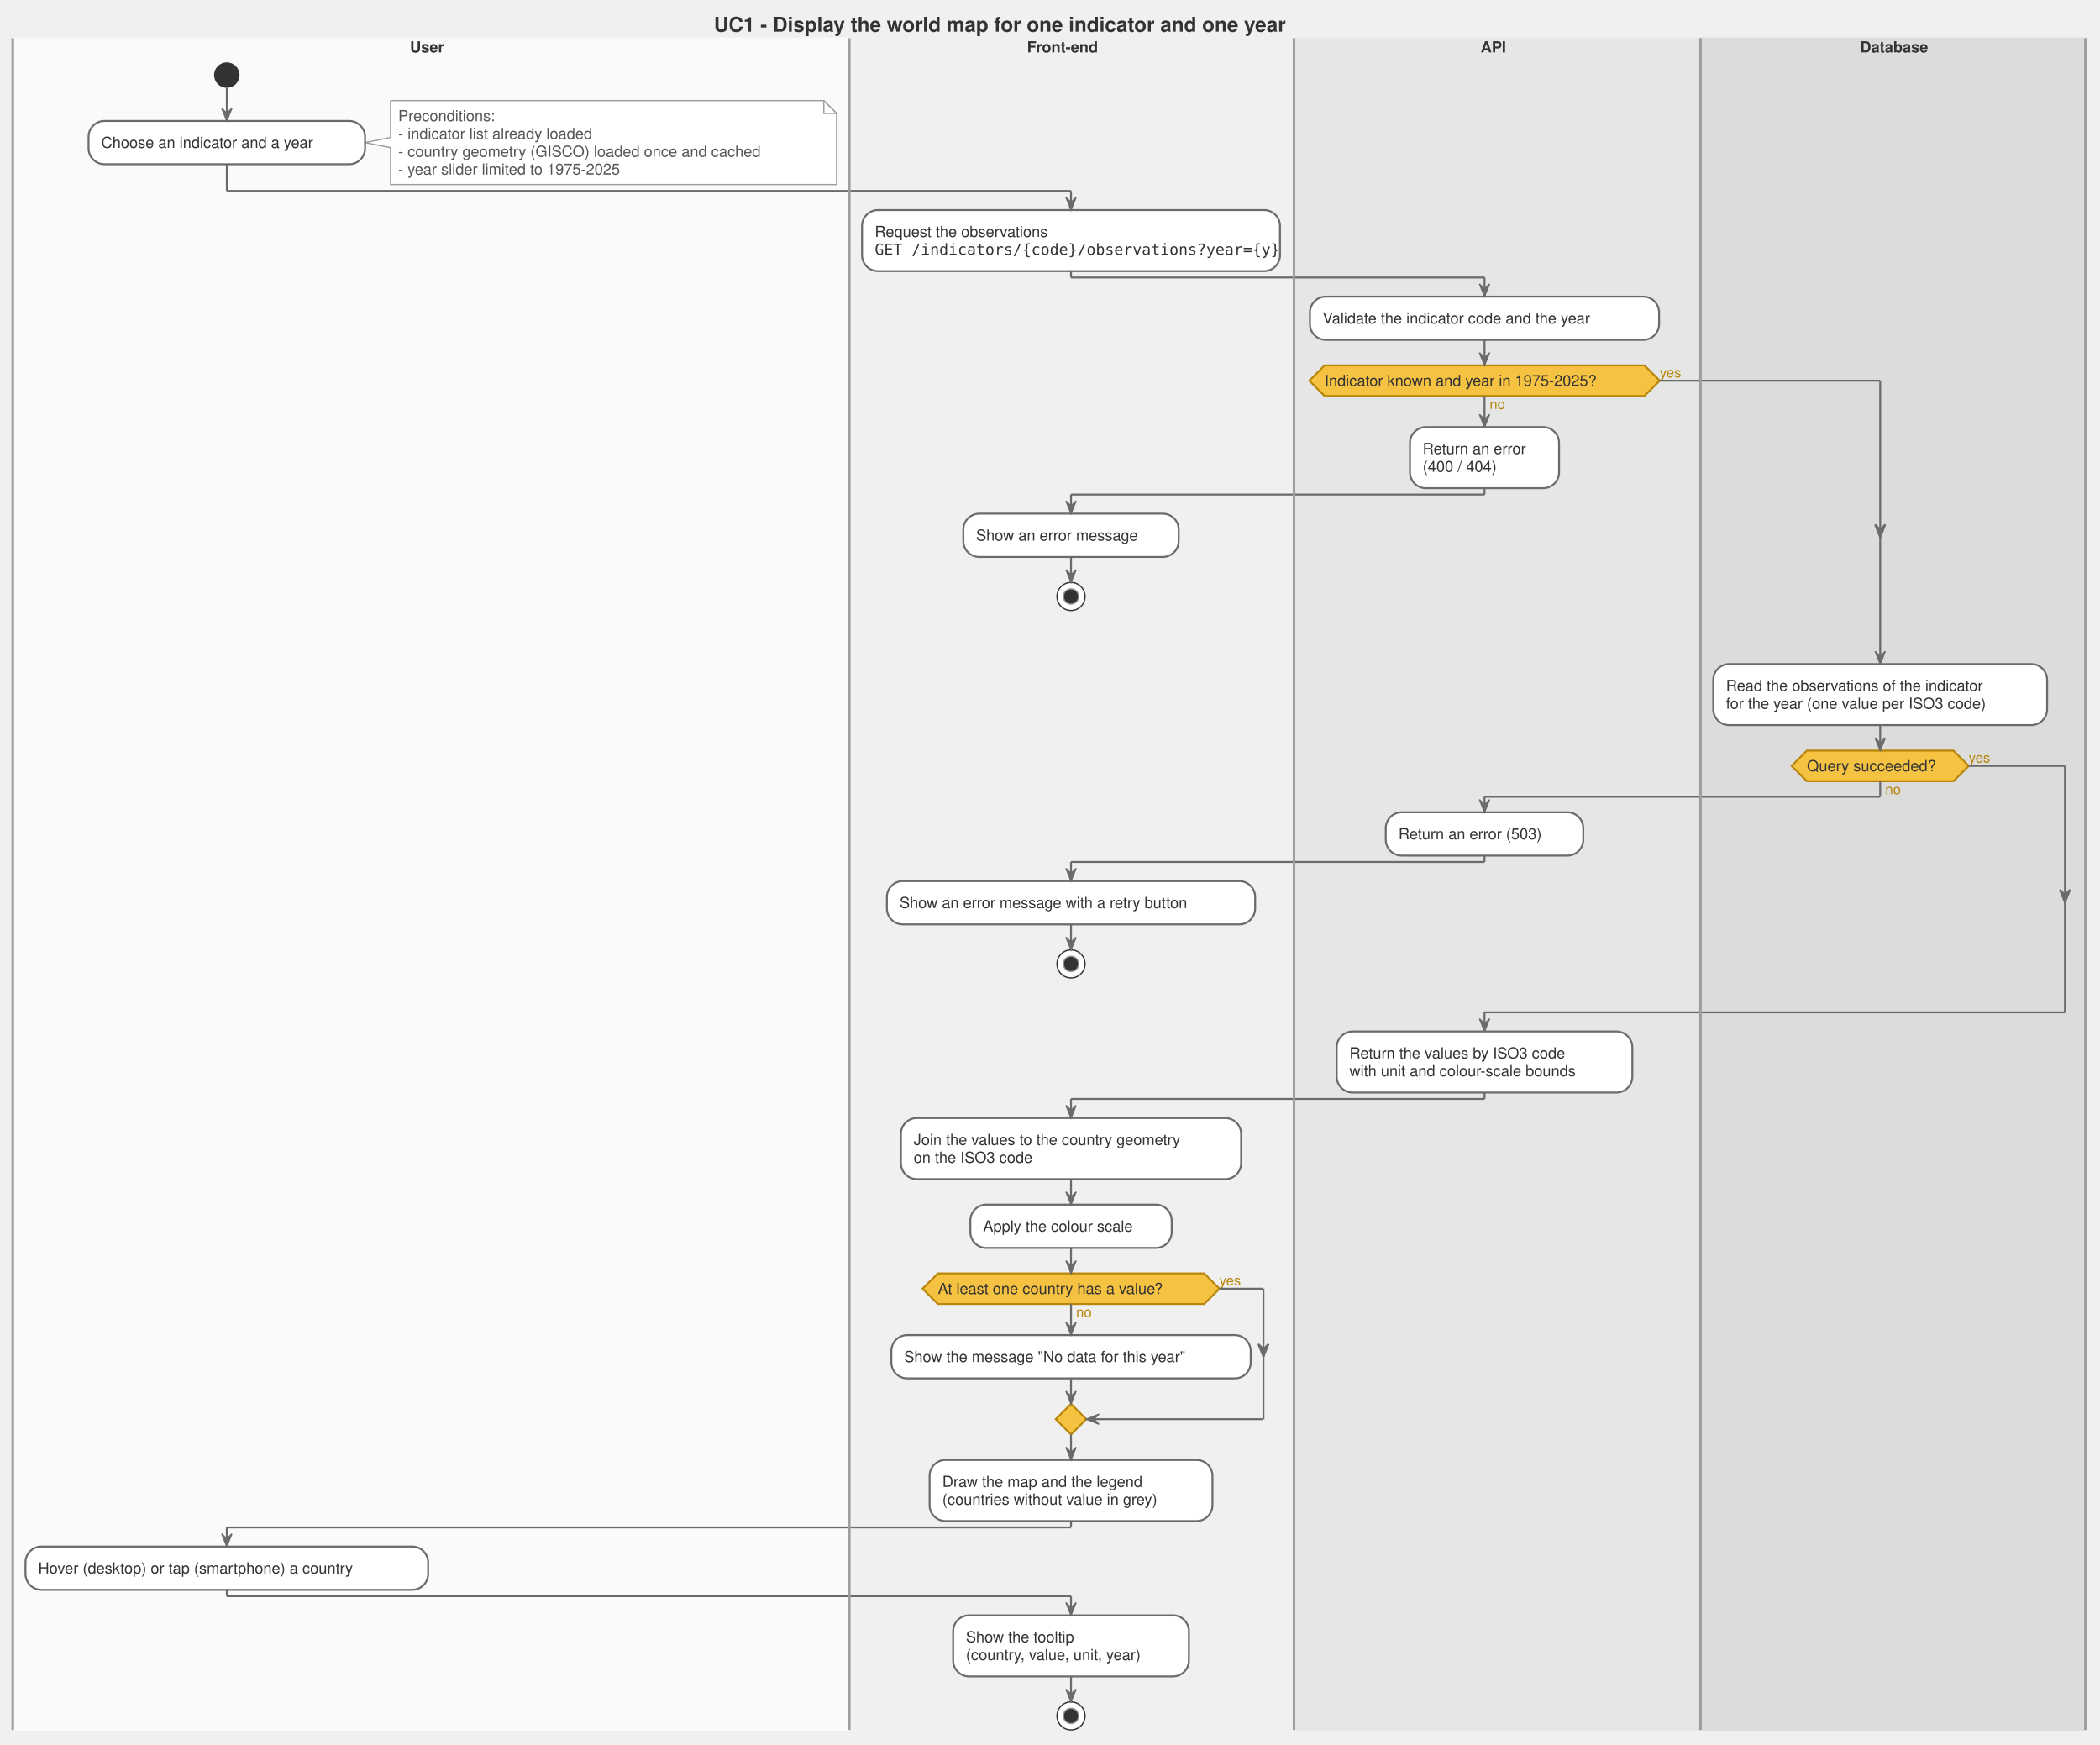
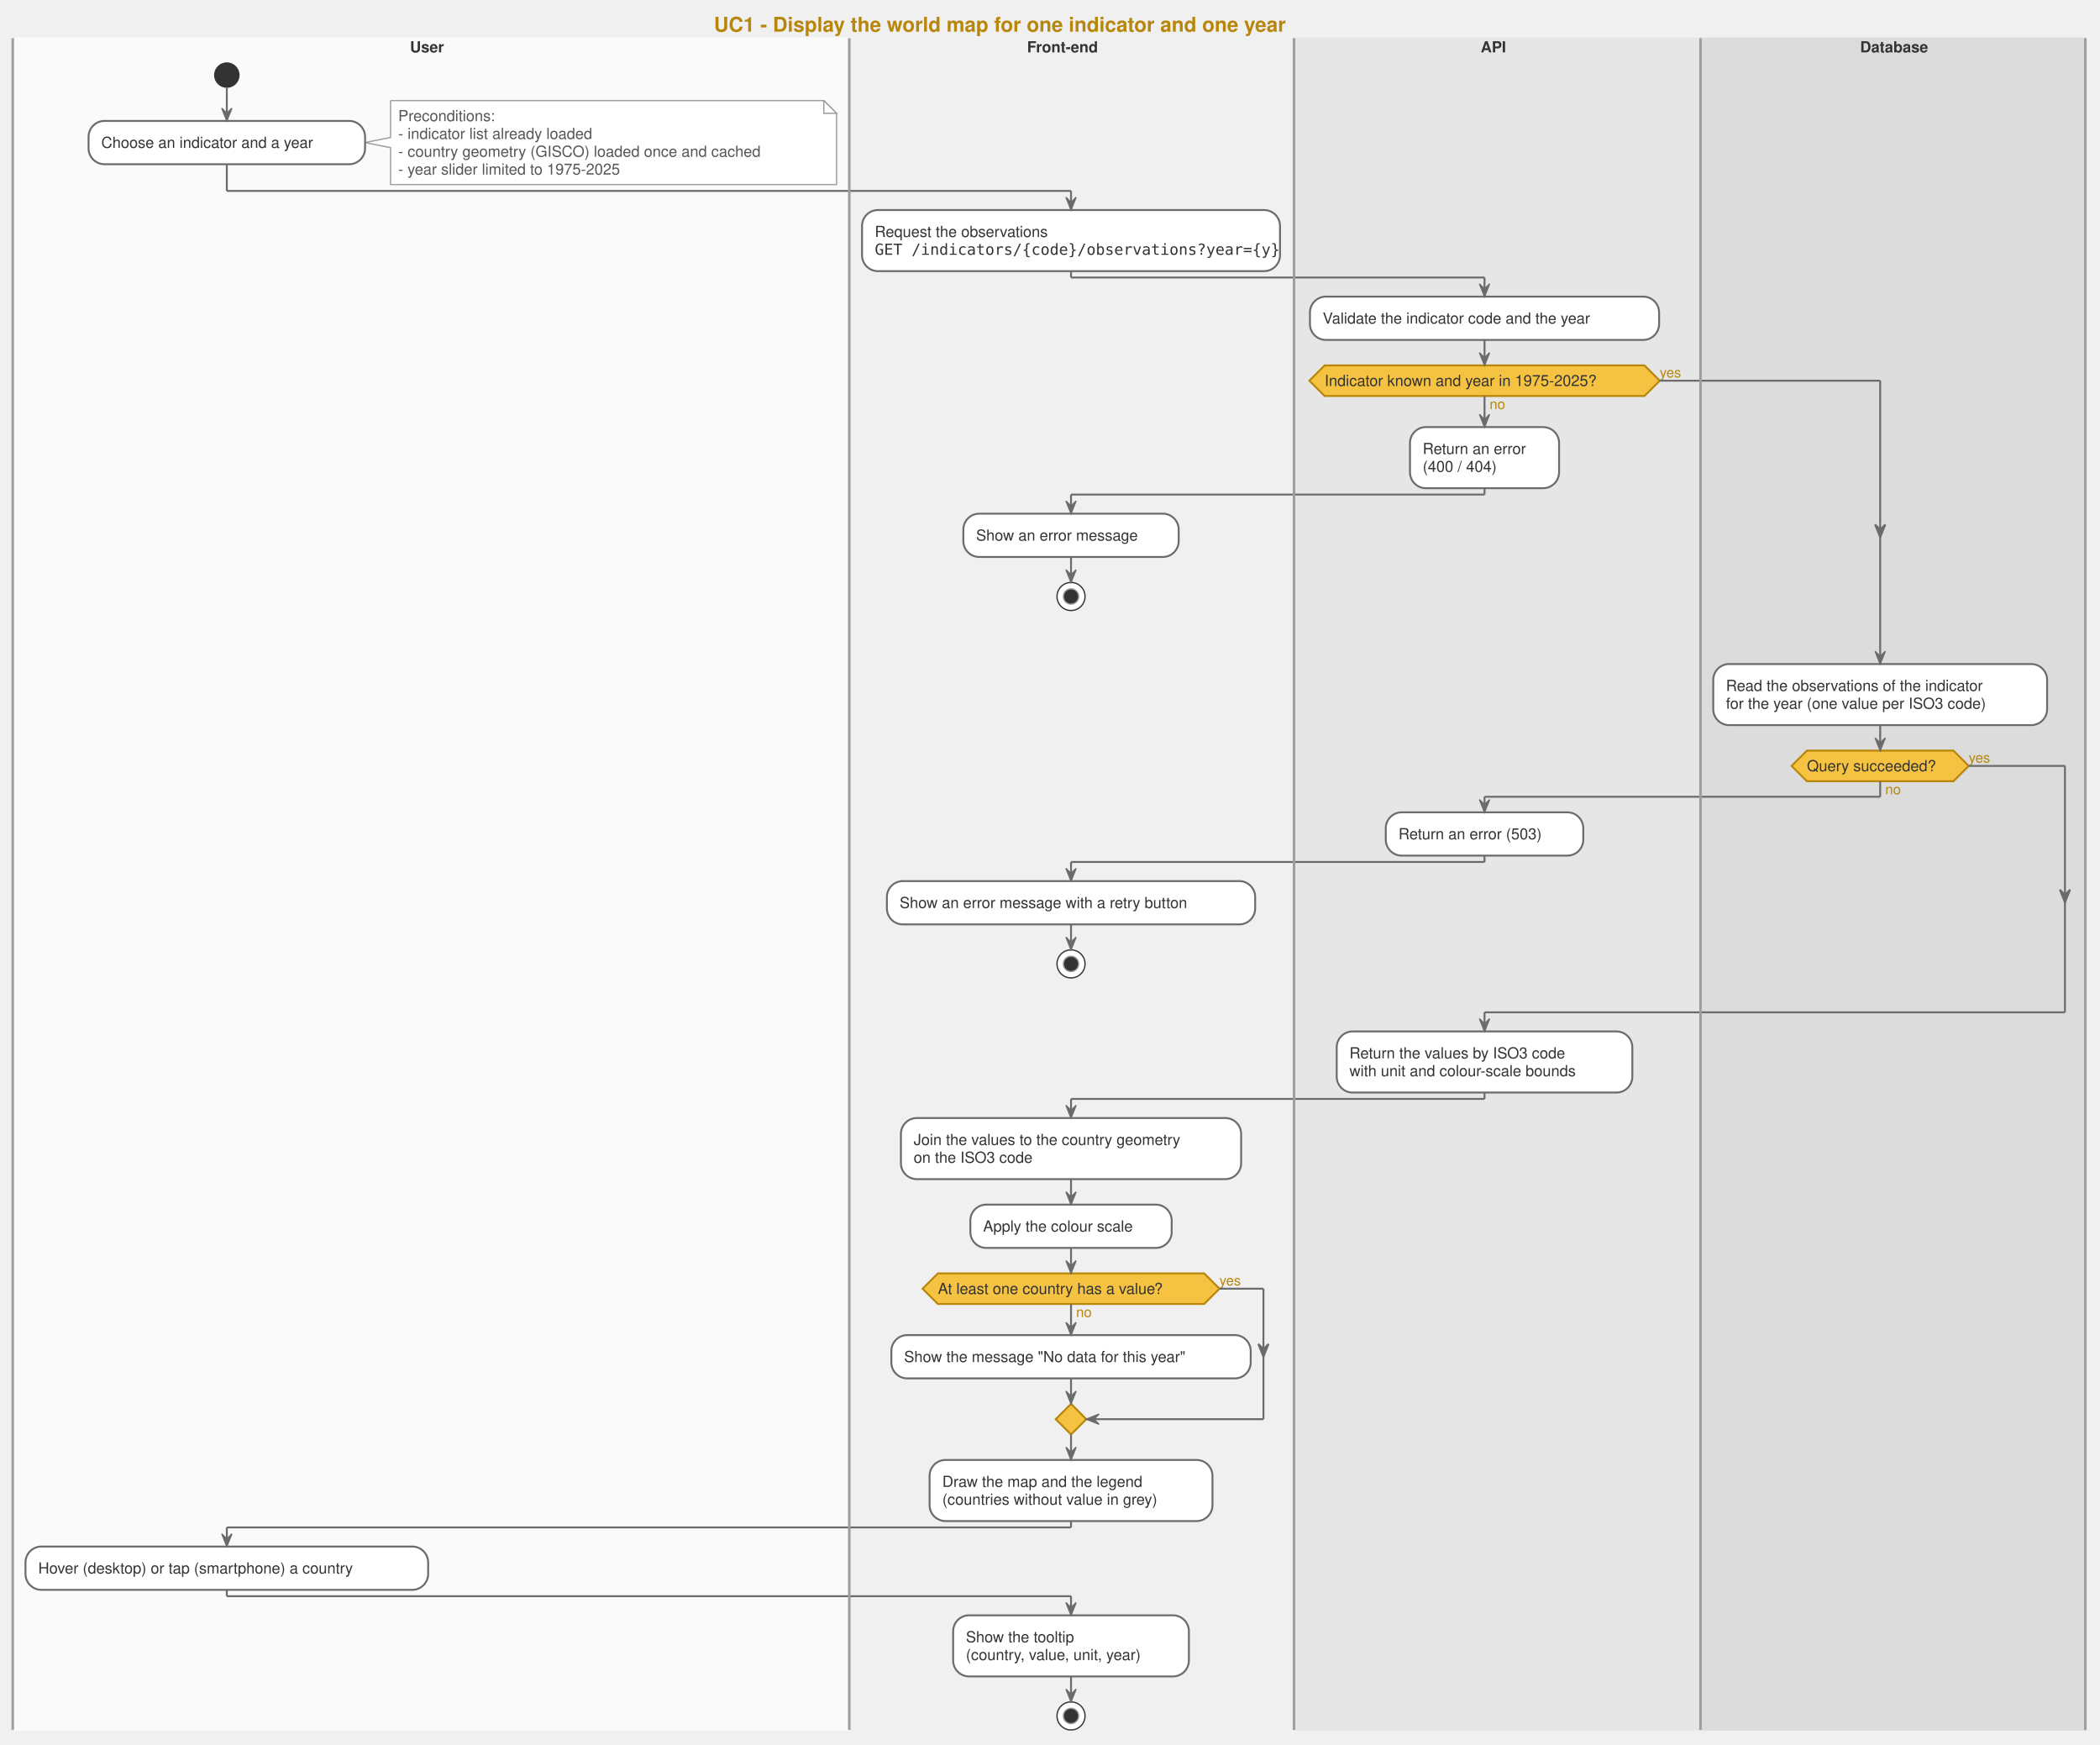
<svg xmlns="http://www.w3.org/2000/svg" contentScriptType="application/ecmascript" contentStyleType="text/css" height="1369px" preserveAspectRatio="none" style="width:1648px;height:1369px;" version="1.1" viewBox="0 0 1648 1369" width="1648px" zoomAndPan="magnify">
  <defs />
  <g>
-     <text fill="#333333" font-family="Helvetica" font-size="16" font-weight="bold" lengthAdjust="spacingAndGlyphs" textLength="526" x="560.25" y="24.852">UC1 - Display the world map for one indicator and one year</text>
+     <text fill="#B8860B" font-family="Helvetica" font-size="16" font-weight="bold" lengthAdjust="spacingAndGlyphs" textLength="526" x="560.25" y="24.852">UC1 - Display the world map for one indicator and one year</text>
    <rect fill="#FAFAFA" height="1327.395" style="stroke: #FAFAFA; stroke-width: 1.0;" width="656.5" x="10" y="29.955" />
    <ellipse cx="178" cy="58.924" fill="#333333" rx="10" ry="10" style="stroke: none; stroke-width: 1.0;" />
    <path d="M306.5,78.924 L306.5,107.861 L286.5,111.861 L306.5,115.861 L306.5,144.799 A0,0 0 0 0 306.5,144.799 L656.5,144.799 A0,0 0 0 0 656.5,144.799 L656.5,88.924 L646.5,78.924 L306.5,78.924 A0,0 0 0 0 306.5,78.924 " fill="#FFFFFF" style="stroke: #9E9E9E; stroke-width: 1.0;" />
    <path d="M646.5,78.924 L646.5,88.924 L656.5,88.924 L646.5,78.924 " fill="#FFFFFF" style="stroke: #9E9E9E; stroke-width: 1.0;" />
    <text fill="#555555" font-family="Helvetica" font-size="12" lengthAdjust="spacingAndGlyphs" textLength="90" x="312.5" y="95.062">Preconditions:</text>
    <text fill="#555555" font-family="Helvetica" font-size="12" lengthAdjust="spacingAndGlyphs" textLength="182" x="312.5" y="109.031">- indicator list already loaded</text>
    <text fill="#555555" font-family="Helvetica" font-size="12" lengthAdjust="spacingAndGlyphs" textLength="329" x="312.5" y="123">- country geometry (GISCO) loaded once and cached</text>
    <text fill="#555555" font-family="Helvetica" font-size="12" lengthAdjust="spacingAndGlyphs" textLength="207" x="312.5" y="136.969">- year slider limited to 1975-2025</text>
    <rect fill="#FFFFFF" height="33.969" rx="12.5" ry="12.5" style="stroke: #6B6B6B; stroke-width: 1.5;" width="217" x="69.5" y="94.877" />
    <text fill="#333333" font-family="Helvetica" font-size="12" lengthAdjust="spacingAndGlyphs" textLength="197" x="79.5" y="116.016">Choose an indicator and a year</text>
    <rect fill="#FFFFFF" height="33.969" rx="12.5" ry="12.5" style="stroke: #6B6B6B; stroke-width: 1.5;" width="316" x="20" y="1213.443" />
    <text fill="#333333" font-family="Helvetica" font-size="12" lengthAdjust="spacingAndGlyphs" textLength="296" x="30" y="1234.582">Hover (desktop) or tap (smartphone) a country</text>
    <rect fill="#F0F0F0" height="1327.395" style="stroke: #F0F0F0; stroke-width: 1.0;" width="349" x="666.5" y="29.955" />
    <rect fill="#FFFFFF" height="47.938" rx="12.5" ry="12.5" style="stroke: #6B6B6B; stroke-width: 1.5;" width="328" x="676.5" y="164.799" />
    <text fill="#333333" font-family="Helvetica" font-size="12" lengthAdjust="spacingAndGlyphs" textLength="162" x="686.5" y="185.938">Request the observations</text>
    <text fill="#333333" font-family="monospace" font-size="12" lengthAdjust="spacingAndGlyphs" textLength="308" x="686.5" y="199.906">GET /indicators/{code}/observations?year={y}</text>
    <rect fill="#FFFFFF" height="33.969" rx="12.5" ry="12.5" style="stroke: #6B6B6B; stroke-width: 1.5;" width="169" x="756" y="403.045" />
    <text fill="#333333" font-family="Helvetica" font-size="12" lengthAdjust="spacingAndGlyphs" textLength="149" x="766" y="424.184">Show an error message</text>
    <ellipse cx="840.5" cy="468.014" fill="#FFFFFF" rx="11" ry="11" style="stroke: #333333; stroke-width: 1.0;" />
    <ellipse cx="840.5" cy="468.014" fill="#333333" rx="6" ry="6" style="stroke: #999999; stroke-width: 1.0;" />
    <rect fill="#FFFFFF" height="33.969" rx="12.5" ry="12.5" style="stroke: #6B6B6B; stroke-width: 1.5;" width="289" x="696" y="691.322" />
    <text fill="#333333" font-family="Helvetica" font-size="12" lengthAdjust="spacingAndGlyphs" textLength="269" x="706" y="712.461">Show an error message with a retry button</text>
    <ellipse cx="840.5" cy="756.291" fill="#FFFFFF" rx="11" ry="11" style="stroke: #333333; stroke-width: 1.0;" />
    <ellipse cx="840.5" cy="756.291" fill="#333333" rx="6" ry="6" style="stroke: #999999; stroke-width: 1.0;" />
    <rect fill="#FFFFFF" height="47.938" rx="12.5" ry="12.5" style="stroke: #6B6B6B; stroke-width: 1.5;" width="267" x="707" y="877.229" />
    <text fill="#333333" font-family="Helvetica" font-size="12" lengthAdjust="spacingAndGlyphs" textLength="247" x="717" y="898.367">Join the values to the country geometry</text>
    <text fill="#333333" font-family="Helvetica" font-size="12" lengthAdjust="spacingAndGlyphs" textLength="108" x="717" y="912.336">on the ISO3 code</text>
    <rect fill="#FFFFFF" height="33.969" rx="12.5" ry="12.5" style="stroke: #6B6B6B; stroke-width: 1.5;" width="158" x="761.5" y="945.166" />
    <text fill="#333333" font-family="Helvetica" font-size="12" lengthAdjust="spacingAndGlyphs" textLength="138" x="771.5" y="966.305">Apply the colour scale</text>
    <rect fill="#FFFFFF" height="33.969" rx="12.5" ry="12.5" style="stroke: #6B6B6B; stroke-width: 1.5;" width="282" x="699.5" y="1047.537" />
    <text fill="#333333" font-family="Helvetica" font-size="12" lengthAdjust="spacingAndGlyphs" textLength="262" x="709.5" y="1068.676">Show the message "No data for this year"</text>
    <polygon fill="#F5C242" points="736,999.135,945,999.135,957,1011.135,945,1023.135,736,1023.135,724,1011.135,736,999.135" style="stroke: #B8860B; stroke-width: 1.5;" />
    <text fill="#B8860B" font-family="Helvetica" font-size="11" lengthAdjust="spacingAndGlyphs" textLength="14" x="844.5" y="1033.345">no</text>
    <text fill="#333333" font-family="Helvetica" font-size="12" lengthAdjust="spacingAndGlyphs" textLength="209" x="736" y="1015.289">At least one country has a value?</text>
    <text fill="#B8860B" font-family="Helvetica" font-size="11" lengthAdjust="spacingAndGlyphs" textLength="20" x="957" y="1008.54">yes</text>
    <polygon fill="#F5C242" points="840.5,1101.506,852.5,1113.506,840.5,1125.506,828.5,1113.506,840.5,1101.506" style="stroke: #B8860B; stroke-width: 1.5;" />
    <rect fill="#FFFFFF" height="47.938" rx="12.5" ry="12.5" style="stroke: #6B6B6B; stroke-width: 1.5;" width="222" x="729.5" y="1145.506" />
    <text fill="#333333" font-family="Helvetica" font-size="12" lengthAdjust="spacingAndGlyphs" textLength="187" x="739.5" y="1166.645">Draw the map and the legend</text>
    <text fill="#333333" font-family="Helvetica" font-size="12" lengthAdjust="spacingAndGlyphs" textLength="202" x="739.5" y="1180.613">(countries without value in grey)</text>
    <rect fill="#FFFFFF" height="47.938" rx="12.5" ry="12.5" style="stroke: #6B6B6B; stroke-width: 1.5;" width="185" x="748" y="1267.412" />
    <text fill="#333333" font-family="Helvetica" font-size="12" lengthAdjust="spacingAndGlyphs" textLength="102" x="758" y="1288.551">Show the tooltip</text>
    <text fill="#333333" font-family="Helvetica" font-size="12" lengthAdjust="spacingAndGlyphs" textLength="165" x="758" y="1302.52">(country, value, unit, year)</text>
    <ellipse cx="840.5" cy="1346.35" fill="#FFFFFF" rx="11" ry="11" style="stroke: #333333; stroke-width: 1.0;" />
    <ellipse cx="840.5" cy="1346.35" fill="#333333" rx="6" ry="6" style="stroke: #999999; stroke-width: 1.0;" />
    <rect fill="#E6E6E6" height="1327.395" style="stroke: #E6E6E6; stroke-width: 1.0;" width="319" x="1015.5" y="29.955" />
    <rect fill="#FFFFFF" height="33.969" rx="12.5" ry="12.5" style="stroke: #6B6B6B; stroke-width: 1.5;" width="274" x="1028" y="232.736" />
    <text fill="#333333" font-family="Helvetica" font-size="12" lengthAdjust="spacingAndGlyphs" textLength="254" x="1038" y="253.875">Validate the indicator code and the year</text>
    <rect fill="#FFFFFF" height="47.938" rx="12.5" ry="12.5" style="stroke: #6B6B6B; stroke-width: 1.5;" width="117" x="1106.5" y="335.107" />
    <text fill="#333333" font-family="Helvetica" font-size="12" lengthAdjust="spacingAndGlyphs" textLength="97" x="1116.5" y="356.246">Return an error</text>
    <text fill="#333333" font-family="Helvetica" font-size="12" lengthAdjust="spacingAndGlyphs" textLength="70" x="1116.5" y="370.215">(400 / 404)</text>
    <polygon fill="#F5C242" points="1039.5,286.705,1290.5,286.705,1302.5,298.705,1290.5,310.705,1039.5,310.705,1027.5,298.705,1039.5,286.705" style="stroke: #B8860B; stroke-width: 1.5;" />
    <text fill="#B8860B" font-family="Helvetica" font-size="11" lengthAdjust="spacingAndGlyphs" textLength="14" x="1169" y="320.916">no</text>
    <text fill="#333333" font-family="Helvetica" font-size="12" lengthAdjust="spacingAndGlyphs" textLength="251" x="1039.5" y="302.859">Indicator known and year in 1975-2025?</text>
    <text fill="#B8860B" font-family="Helvetica" font-size="11" lengthAdjust="spacingAndGlyphs" textLength="20" x="1302.5" y="296.111">yes</text>
    <rect fill="#FFFFFF" height="33.969" rx="12.5" ry="12.5" style="stroke: #6B6B6B; stroke-width: 1.5;" width="155" x="1087.5" y="637.354" />
    <text fill="#333333" font-family="Helvetica" font-size="12" lengthAdjust="spacingAndGlyphs" textLength="135" x="1097.5" y="658.492">Return an error (503)</text>
    <rect fill="#FFFFFF" height="47.938" rx="12.5" ry="12.5" style="stroke: #6B6B6B; stroke-width: 1.5;" width="232" x="1049" y="809.291" />
    <text fill="#333333" font-family="Helvetica" font-size="12" lengthAdjust="spacingAndGlyphs" textLength="196" x="1059" y="830.43">Return the values by ISO3 code</text>
    <text fill="#333333" font-family="Helvetica" font-size="12" lengthAdjust="spacingAndGlyphs" textLength="212" x="1059" y="844.398">with unit and colour-scale bounds</text>
    <rect fill="#DCDCDC" height="1327.395" style="stroke: #DCDCDC; stroke-width: 1.0;" width="302" x="1334.5" y="29.955" />
    <rect fill="#FFFFFF" height="47.938" rx="12.5" ry="12.5" style="stroke: #6B6B6B; stroke-width: 1.5;" width="262" x="1344.5" y="521.014" />
    <text fill="#333333" font-family="Helvetica" font-size="12" lengthAdjust="spacingAndGlyphs" textLength="242" x="1354.5" y="542.152">Read the observations of the indicator</text>
    <text fill="#333333" font-family="Helvetica" font-size="12" lengthAdjust="spacingAndGlyphs" textLength="240" x="1354.5" y="556.121">for the year (one value per ISO3 code)</text>
    <polygon fill="#F5C242" points="1418,588.951,1533,588.951,1545,600.951,1533,612.951,1418,612.951,1406,600.951,1418,588.951" style="stroke: #B8860B; stroke-width: 1.5;" />
    <text fill="#B8860B" font-family="Helvetica" font-size="11" lengthAdjust="spacingAndGlyphs" textLength="14" x="1479.5" y="623.162">no</text>
    <text fill="#333333" font-family="Helvetica" font-size="12" lengthAdjust="spacingAndGlyphs" textLength="115" x="1418" y="605.106">Query succeeded?</text>
    <text fill="#B8860B" font-family="Helvetica" font-size="11" lengthAdjust="spacingAndGlyphs" textLength="20" x="1545" y="598.357">yes</text>
    <line style="stroke: #6B6B6B; stroke-width: 1.5;" x1="178" x2="178" y1="68.924" y2="94.877" />
    <polygon fill="#6B6B6B" points="174,84.877,178,94.877,182,84.877,178,88.877" style="stroke: #6B6B6B; stroke-width: 1.0;" />
    <line style="stroke: #6B6B6B; stroke-width: 1.5;" x1="840.5" x2="840.5" y1="437.014" y2="457.014" />
    <polygon fill="#6B6B6B" points="836.5,447.014,840.5,457.014,844.5,447.014,840.5,451.014" style="stroke: #6B6B6B; stroke-width: 1.0;" />
    <line style="stroke: #6B6B6B; stroke-width: 1.5;" x1="840.5" x2="840.5" y1="725.291" y2="745.291" />
    <polygon fill="#6B6B6B" points="836.5,735.291,840.5,745.291,844.5,735.291,840.5,739.291" style="stroke: #6B6B6B; stroke-width: 1.0;" />
    <line style="stroke: #6B6B6B; stroke-width: 1.5;" x1="840.5" x2="840.5" y1="925.166" y2="945.166" />
    <polygon fill="#6B6B6B" points="836.5,935.166,840.5,945.166,844.5,935.166,840.5,939.166" style="stroke: #6B6B6B; stroke-width: 1.0;" />
    <line style="stroke: #6B6B6B; stroke-width: 1.5;" x1="840.5" x2="840.5" y1="1023.135" y2="1047.537" />
    <polygon fill="#6B6B6B" points="836.5,1037.537,840.5,1047.537,844.5,1037.537,840.5,1041.537" style="stroke: #6B6B6B; stroke-width: 1.0;" />
    <line style="stroke: #6B6B6B; stroke-width: 1.5;" x1="957" x2="991.5" y1="1011.135" y2="1011.135" />
    <polygon fill="#6B6B6B" points="987.5,1054.522,991.5,1064.522,995.5,1054.522,991.5,1058.522" style="stroke: #6B6B6B; stroke-width: 1.5;" />
    <line style="stroke: #6B6B6B; stroke-width: 1.5;" x1="991.5" x2="991.5" y1="1011.135" y2="1113.506" />
    <line style="stroke: #6B6B6B; stroke-width: 1.5;" x1="991.5" x2="852.5" y1="1113.506" y2="1113.506" />
    <polygon fill="#6B6B6B" points="862.5,1109.506,852.5,1113.506,862.5,1117.506,858.5,1113.506" style="stroke: #6B6B6B; stroke-width: 1.0;" />
    <line style="stroke: #6B6B6B; stroke-width: 1.5;" x1="840.5" x2="840.5" y1="1081.506" y2="1101.506" />
    <polygon fill="#6B6B6B" points="836.5,1091.506,840.5,1101.506,844.5,1091.506,840.5,1095.506" style="stroke: #6B6B6B; stroke-width: 1.0;" />
    <line style="stroke: #6B6B6B; stroke-width: 1.5;" x1="840.5" x2="840.5" y1="979.135" y2="999.135" />
    <polygon fill="#6B6B6B" points="836.5,989.135,840.5,999.135,844.5,989.135,840.5,993.135" style="stroke: #6B6B6B; stroke-width: 1.0;" />
    <line style="stroke: #6B6B6B; stroke-width: 1.5;" x1="840.5" x2="840.5" y1="1125.506" y2="1145.506" />
    <polygon fill="#6B6B6B" points="836.5,1135.506,840.5,1145.506,844.5,1135.506,840.5,1139.506" style="stroke: #6B6B6B; stroke-width: 1.0;" />
    <line style="stroke: #6B6B6B; stroke-width: 1.5;" x1="840.5" x2="840.5" y1="1315.35" y2="1335.35" />
    <polygon fill="#6B6B6B" points="836.5,1325.35,840.5,1335.35,844.5,1325.35,840.5,1329.35" style="stroke: #6B6B6B; stroke-width: 1.0;" />
    <line style="stroke: #6B6B6B; stroke-width: 1.5;" x1="1165" x2="1165" y1="310.705" y2="335.107" />
    <polygon fill="#6B6B6B" points="1161,325.107,1165,335.107,1169,325.107,1165,329.107" style="stroke: #6B6B6B; stroke-width: 1.0;" />
    <line style="stroke: #6B6B6B; stroke-width: 1.5;" x1="1302.5" x2="1475.5" y1="298.705" y2="298.705" />
    <polygon fill="#6B6B6B" points="1471.5,411.56,1475.5,421.56,1479.5,411.56,1475.5,415.56" style="stroke: #6B6B6B; stroke-width: 1.5;" />
    <line style="stroke: #6B6B6B; stroke-width: 1.5;" x1="1475.5" x2="1475.5" y1="298.705" y2="521.014" />
    <polygon fill="#6B6B6B" points="1471.5,511.014,1475.5,521.014,1479.5,511.014,1475.5,515.014" style="stroke: #6B6B6B; stroke-width: 1.0;" />
    <line style="stroke: #6B6B6B; stroke-width: 1.5;" x1="1165" x2="1165" y1="266.705" y2="286.705" />
    <polygon fill="#6B6B6B" points="1161,276.705,1165,286.705,1169,276.705,1165,280.705" style="stroke: #6B6B6B; stroke-width: 1.0;" />
    <line style="stroke: #6B6B6B; stroke-width: 1.5;" x1="1545" x2="1620.5" y1="600.951" y2="600.951" />
    <polygon fill="#6B6B6B" points="1616.5,698.072,1620.5,708.072,1624.5,698.072,1620.5,702.072" style="stroke: #6B6B6B; stroke-width: 1.5;" />
    <line style="stroke: #6B6B6B; stroke-width: 1.5;" x1="1620.5" x2="1620.5" y1="600.951" y2="794.291" />
    <line style="stroke: #6B6B6B; stroke-width: 1.5;" x1="1620.5" x2="1165" y1="794.291" y2="794.291" />
    <line style="stroke: #6B6B6B; stroke-width: 1.5;" x1="1165" x2="1165" y1="794.291" y2="809.291" />
    <polygon fill="#6B6B6B" points="1161,799.291,1165,809.291,1169,799.291,1165,803.291" style="stroke: #6B6B6B; stroke-width: 1.0;" />
    <line style="stroke: #6B6B6B; stroke-width: 1.5;" x1="1475.5" x2="1475.5" y1="568.951" y2="588.951" />
    <polygon fill="#6B6B6B" points="1471.5,578.951,1475.5,588.951,1479.5,578.951,1475.5,582.951" style="stroke: #6B6B6B; stroke-width: 1.0;" />
    <line style="stroke: #6B6B6B; stroke-width: 1.5;" x1="178" x2="178" y1="128.846" y2="149.799" />
    <line style="stroke: #6B6B6B; stroke-width: 1.5;" x1="178" x2="840.5" y1="149.799" y2="149.799" />
    <line style="stroke: #6B6B6B; stroke-width: 1.5;" x1="840.5" x2="840.5" y1="149.799" y2="164.799" />
    <polygon fill="#6B6B6B" points="836.5,154.799,840.5,164.799,844.5,154.799,840.5,158.799" style="stroke: #6B6B6B; stroke-width: 1.0;" />
    <line style="stroke: #6B6B6B; stroke-width: 1.5;" x1="840.5" x2="840.5" y1="212.736" y2="217.736" />
    <line style="stroke: #6B6B6B; stroke-width: 1.5;" x1="840.5" x2="1165" y1="217.736" y2="217.736" />
    <line style="stroke: #6B6B6B; stroke-width: 1.5;" x1="1165" x2="1165" y1="217.736" y2="232.736" />
    <polygon fill="#6B6B6B" points="1161,222.736,1165,232.736,1169,222.736,1165,226.736" style="stroke: #6B6B6B; stroke-width: 1.0;" />
    <line style="stroke: #6B6B6B; stroke-width: 1.5;" x1="1165" x2="1165" y1="383.045" y2="388.045" />
    <line style="stroke: #6B6B6B; stroke-width: 1.5;" x1="1165" x2="840.5" y1="388.045" y2="388.045" />
    <line style="stroke: #6B6B6B; stroke-width: 1.5;" x1="840.5" x2="840.5" y1="388.045" y2="403.045" />
    <polygon fill="#6B6B6B" points="836.5,393.045,840.5,403.045,844.5,393.045,840.5,397.045" style="stroke: #6B6B6B; stroke-width: 1.0;" />
    <line style="stroke: #6B6B6B; stroke-width: 1.5;" x1="1165" x2="1165" y1="671.322" y2="676.322" />
    <line style="stroke: #6B6B6B; stroke-width: 1.5;" x1="1165" x2="840.5" y1="676.322" y2="676.322" />
    <line style="stroke: #6B6B6B; stroke-width: 1.5;" x1="840.5" x2="840.5" y1="676.322" y2="691.322" />
    <polygon fill="#6B6B6B" points="836.5,681.322,840.5,691.322,844.5,681.322,840.5,685.322" style="stroke: #6B6B6B; stroke-width: 1.0;" />
    <line style="stroke: #6B6B6B; stroke-width: 1.5;" x1="1475.5" x2="1475.5" y1="612.951" y2="625.152" />
    <line style="stroke: #6B6B6B; stroke-width: 1.5;" x1="1475.5" x2="1165" y1="625.152" y2="625.152" />
    <line style="stroke: #6B6B6B; stroke-width: 1.5;" x1="1165" x2="1165" y1="625.152" y2="637.354" />
    <polygon fill="#6B6B6B" points="1161,627.354,1165,637.354,1169,627.354,1165,631.354" style="stroke: #6B6B6B; stroke-width: 1.0;" />
    <line style="stroke: #6B6B6B; stroke-width: 1.5;" x1="1165" x2="1165" y1="857.229" y2="862.229" />
    <line style="stroke: #6B6B6B; stroke-width: 1.5;" x1="1165" x2="840.5" y1="862.229" y2="862.229" />
    <line style="stroke: #6B6B6B; stroke-width: 1.5;" x1="840.5" x2="840.5" y1="862.229" y2="877.229" />
    <polygon fill="#6B6B6B" points="836.5,867.229,840.5,877.229,844.5,867.229,840.5,871.229" style="stroke: #6B6B6B; stroke-width: 1.0;" />
    <line style="stroke: #6B6B6B; stroke-width: 1.5;" x1="840.5" x2="840.5" y1="1193.443" y2="1198.443" />
    <line style="stroke: #6B6B6B; stroke-width: 1.5;" x1="840.5" x2="178" y1="1198.443" y2="1198.443" />
    <line style="stroke: #6B6B6B; stroke-width: 1.5;" x1="178" x2="178" y1="1198.443" y2="1213.443" />
    <polygon fill="#6B6B6B" points="174,1203.443,178,1213.443,182,1203.443,178,1207.443" style="stroke: #6B6B6B; stroke-width: 1.0;" />
    <line style="stroke: #6B6B6B; stroke-width: 1.5;" x1="178" x2="178" y1="1247.412" y2="1252.412" />
    <line style="stroke: #6B6B6B; stroke-width: 1.5;" x1="178" x2="840.5" y1="1252.412" y2="1252.412" />
    <line style="stroke: #6B6B6B; stroke-width: 1.5;" x1="840.5" x2="840.5" y1="1252.412" y2="1267.412" />
    <polygon fill="#6B6B6B" points="836.5,1257.412,840.5,1267.412,844.5,1257.412,840.5,1261.412" style="stroke: #6B6B6B; stroke-width: 1.0;" />
    <text fill="#333333" font-family="Helvetica" font-size="12" font-weight="bold" lengthAdjust="spacingAndGlyphs" textLength="33" x="321.75" y="41.094">User</text>
    <text fill="#333333" font-family="Helvetica" font-size="12" font-weight="bold" lengthAdjust="spacingAndGlyphs" textLength="70" x="806" y="41.094">Front-end</text>
    <text fill="#333333" font-family="Helvetica" font-size="12" font-weight="bold" lengthAdjust="spacingAndGlyphs" textLength="22" x="1162" y="41.094">API</text>
    <text fill="#333333" font-family="Helvetica" font-size="12" font-weight="bold" lengthAdjust="spacingAndGlyphs" textLength="69" x="1459.75" y="41.094">Database</text>
    <line style="stroke: #9E9E9E; stroke-width: 2.0;" x1="10" x2="10" y1="29.955" y2="1357.35" />
    <line style="stroke: #9E9E9E; stroke-width: 2.0;" x1="666.5" x2="666.5" y1="29.955" y2="1357.35" />
    <line style="stroke: #9E9E9E; stroke-width: 2.0;" x1="1015.5" x2="1015.5" y1="29.955" y2="1357.35" />
    <line style="stroke: #9E9E9E; stroke-width: 2.0;" x1="1334.5" x2="1334.5" y1="29.955" y2="1357.35" />
    <line style="stroke: #9E9E9E; stroke-width: 2.0;" x1="1636.5" x2="1636.5" y1="29.955" y2="1357.35" />
  </g>
</svg>
